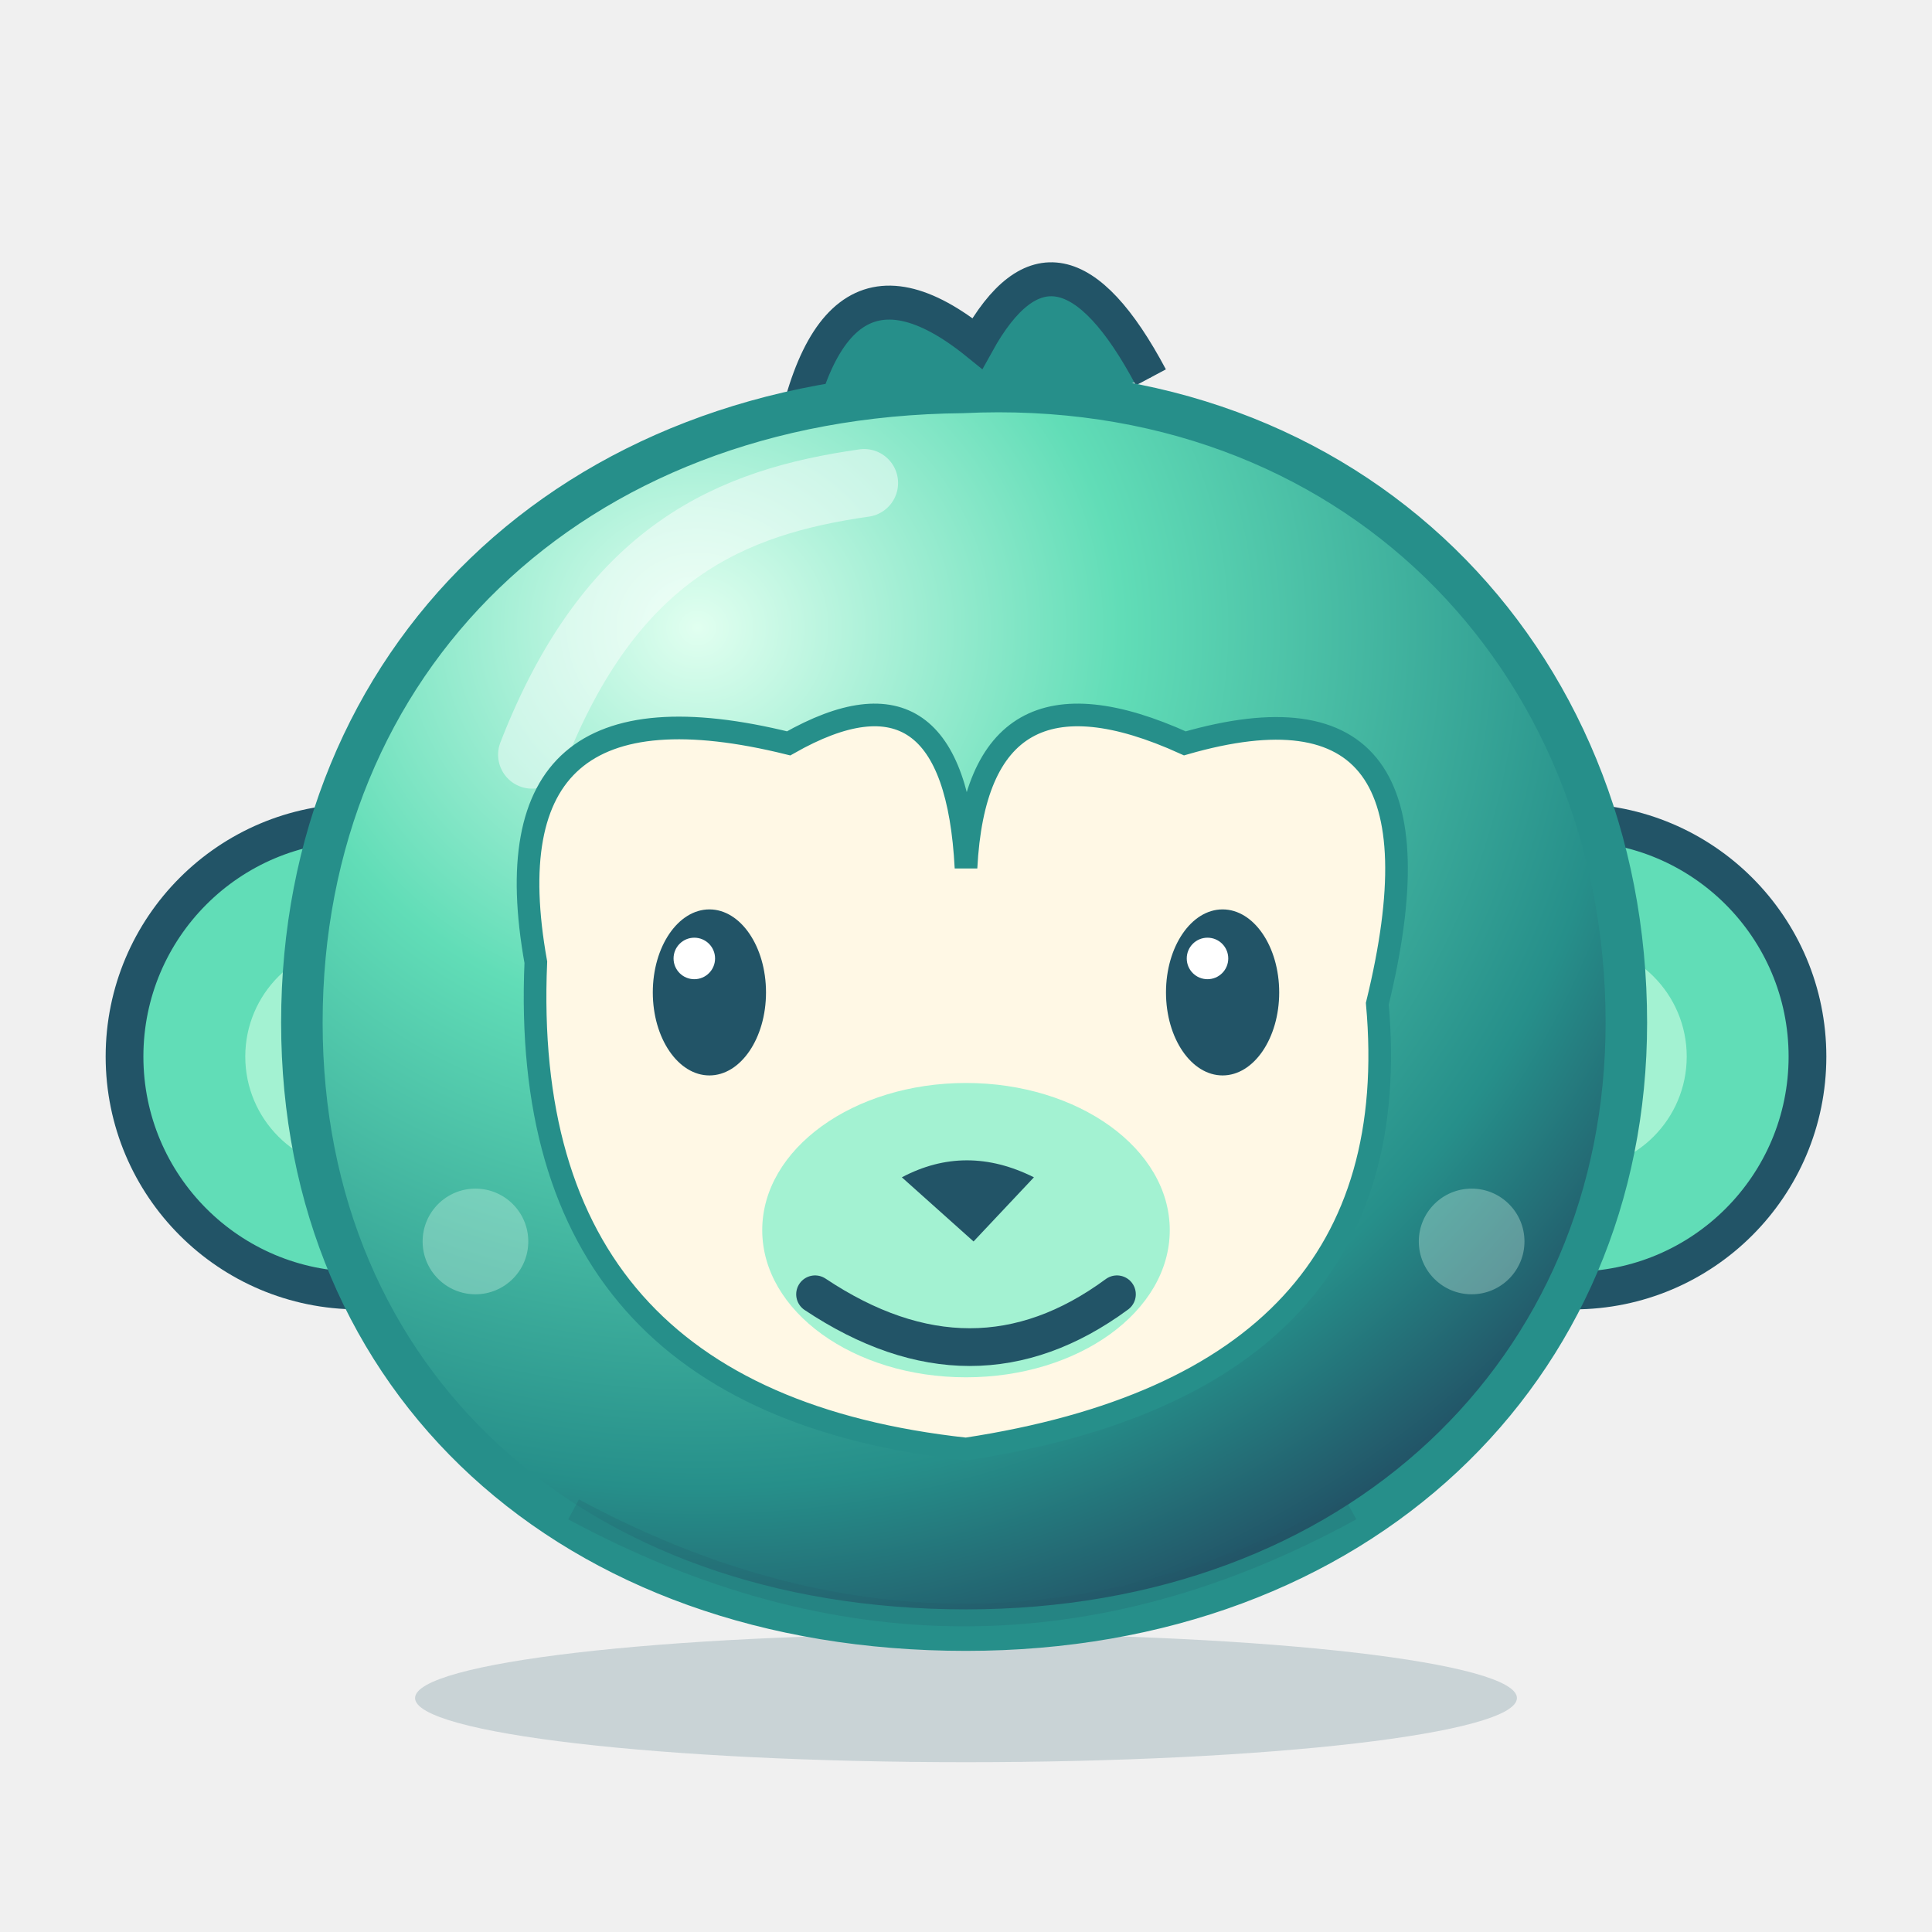
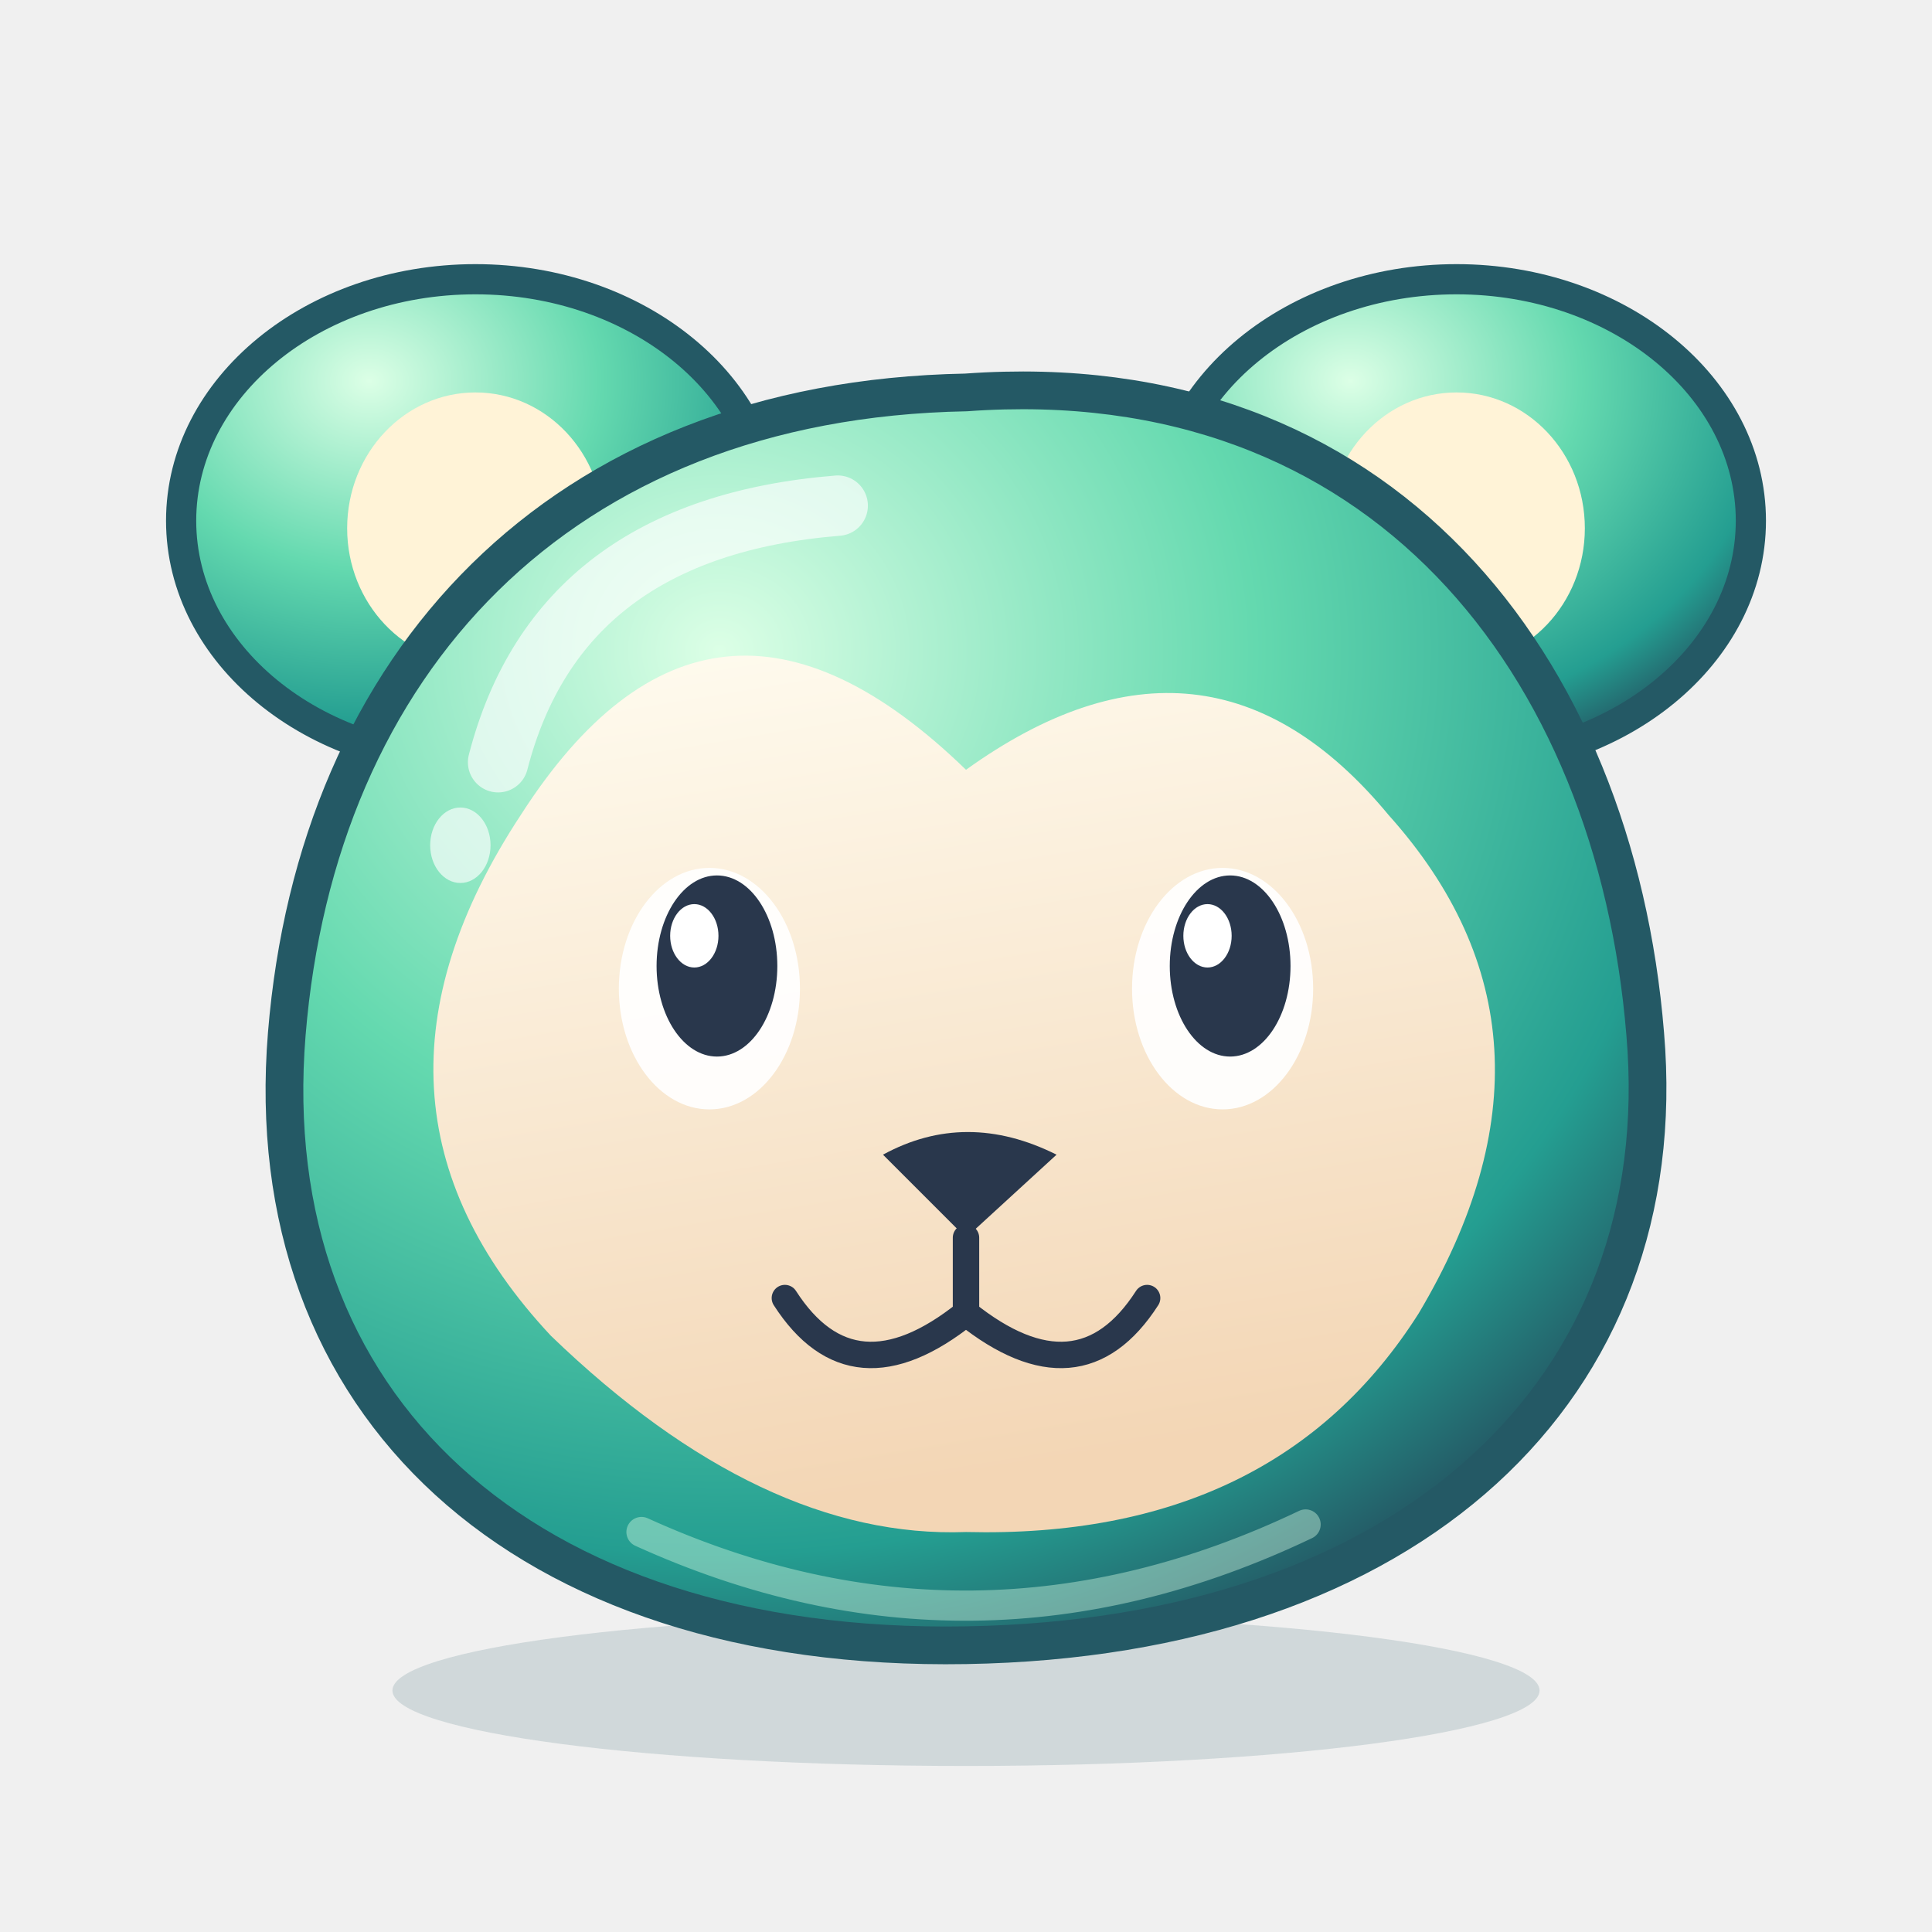
- <svg xmlns="http://www.w3.org/2000/svg" width="256" height="256" viewBox="0 0 512 512">
+ <svg xmlns="http://www.w3.org/2000/svg" width="256" height="256" viewBox="0 0 256 256">
  <defs>
-     <radialGradient id="coat" cx="30%" cy="19%" r="86%">
-       <stop stop-color="#E1FFF0" />
-       <stop offset=".37" stop-color="#61DDB7" />
-       <stop offset=".81" stop-color="#268F8A" />
-       <stop offset="1" stop-color="#225467" />
+     <radialGradient id="body" cx=".32" cy=".21" r=".85">
+       <stop stop-color="#DCFFE6" />
+       <stop offset=".46" stop-color="#64D9AF" />
+       <stop offset=".84" stop-color="#249E91" />
+       <stop offset="1" stop-color="#245965" />
    </radialGradient>
-     <radialGradient id="glow" cx="38%" cy="26%" r="68%">
-       <stop stop-color="#FFFFFF" stop-opacity=".34" />
-       <stop offset="1" stop-color="#FFFFFF" stop-opacity="0" />
-     </radialGradient>
+     <linearGradient id="cream" x2=".2" y2="1">
+       <stop stop-color="#FFFCF0" />
+       <stop offset="1" stop-color="#F3D6B5" />
+     </linearGradient>
+     <linearGradient id="gold" x2=".6" y2="1">
+       <stop stop-color="#FFF7B3" />
+       <stop offset=".5" stop-color="#FFC75F" />
+       <stop offset="1" stop-color="#D78338" />
+     </linearGradient>
  </defs>
-   <ellipse cx="256" cy="450" rx="146" ry="17" fill="#225467" opacity=".19" />
-   <circle cx="95" cy="280" r="62" fill="#61DDB7" stroke="#225467" stroke-width="10" />
-   <circle cx="417" cy="280" r="62" fill="#61DDB7" stroke="#225467" stroke-width="10" />
-   <circle cx="95" cy="280" r="30" fill="#A3F2D2" />
-   <circle cx="417" cy="280" r="30" fill="#A3F2D2" />
-   <path d="M208 130Q217 57 259 91Q280 53 305 100" fill="#268F8A" stroke="#225467" stroke-width="9" />
-   <path d="M255 104C358 99 431 174 431 271C431 363 360 432 256 432C151 432 80 366 80 271C80 175 151 105 255 104Z" fill="url(#coat)" stroke="#268F8A" stroke-width="11" />
-   <path d="M141 200C162 146 194 133 229 128" stroke="#FFFFFF" stroke-opacity=".48" stroke-width="18" fill="none" stroke-linecap="round" />
-   <path d="M157 220L165 214" stroke="#FFFFFF" stroke-width="8" stroke-linecap="round" opacity=".55" />
-   <path d="M142 255Q128 177 209 197Q253 172 256 230Q259 172 314 197Q387 176 365 266Q374 366 256 384Q137 371 142 255Z" fill="#FFF8E5" stroke="#268F8A" stroke-width="6" />
-   <ellipse cx="188" cy="263" rx="15" ry="22" fill="#225467" />
-   <ellipse cx="324" cy="263" rx="15" ry="22" fill="#225467" />
-   <circle cx="184" cy="254" r="5.5" fill="white" />
-   <circle cx="320" cy="254" r="5.5" fill="white" />
-   <ellipse cx="256" cy="326" rx="54" ry="39" fill="#A3F2D2" />
-   <path d="M239 312Q256 303 274 312L258 329Z" fill="#225467" />
-   <path d="M216 343Q258 371 296 343" stroke="#225467" stroke-width="10" stroke-linecap="round" fill="none" />
-   <path d="M152 400Q256 456 358 400" stroke="#225467" stroke-opacity=".18" stroke-width="6" fill="none" />
-   <circle cx="126" cy="329" r="14" fill="#E1FFF0" opacity=".32" />
-   <circle cx="390" cy="329" r="14" fill="#E1FFF0" opacity=".32" />
+   <ellipse cx="128" cy="224" rx="76" ry="10" fill="#245965" opacity=".16" />
+   <ellipse cx="63" cy="69" rx="39" ry="32" fill="url(#body)" stroke="#245965" stroke-width="4" />
+   <ellipse cx="63" cy="70" rx="17" ry="18" fill="#FFF3D7" />
+   <ellipse cx="193" cy="69" rx="39" ry="32" fill="url(#body)" stroke="#245965" stroke-width="4" />
+   <ellipse cx="193" cy="70" rx="17" ry="18" fill="#FFF3D7" />
+   <path d="M128 52C183 48 214 88 218 137C222 184 187 217 128 218C69 219 34 186 38 137C42 88 74 53 128 52Z" fill="url(#body)" stroke="#245965" stroke-width="5" stroke-linecap="round" stroke-linejoin="round" />
+   <path d="M66 101Q74 70 111 67" fill="none" stroke="#FFFFFF" stroke-width="8" stroke-linecap="round" stroke-linejoin="round" opacity=".65" />
+   <ellipse cx="61" cy="112" rx="4" ry="5" fill="#FFFFFF" opacity=".65" />
+   <path d="M128 102Q94 69 69 108Q44 146 73 177Q101 204 128 203Q169 204 188 174Q210 137 184 108Q160 79 128 102Z" fill="url(#cream)" />
+   <ellipse cx="94" cy="131" rx="12" ry="16" fill="#FFFFFF" opacity=".92" />
+   <ellipse cx="95" cy="128" rx="8" ry="12" fill="#29374C" />
+   <ellipse cx="92" cy="124" rx="3.2" ry="4.2" fill="#FFFFFF" />
+   <ellipse cx="162" cy="131" rx="12" ry="16" fill="#FFFFFF" opacity=".92" />
+   <ellipse cx="163" cy="128" rx="8" ry="12" fill="#29374C" />
+   <ellipse cx="160" cy="124" rx="3.2" ry="4.2" fill="#FFFFFF" />
+   <path d="M117 153Q128 147 140 153L128 164Z" fill="#29374C" />
+   <path d="M128 164v10m0 0q-15 12-24-2m24 2q15 12 24-2" fill="none" stroke="#29374C" stroke-width="3.5" stroke-linecap="round" stroke-linejoin="round" />
+   <path d="M85 203Q129 223 173 202" fill="none" stroke="#DCFFE6" stroke-width="4" stroke-linecap="round" stroke-linejoin="round" opacity=".4" />
</svg>
